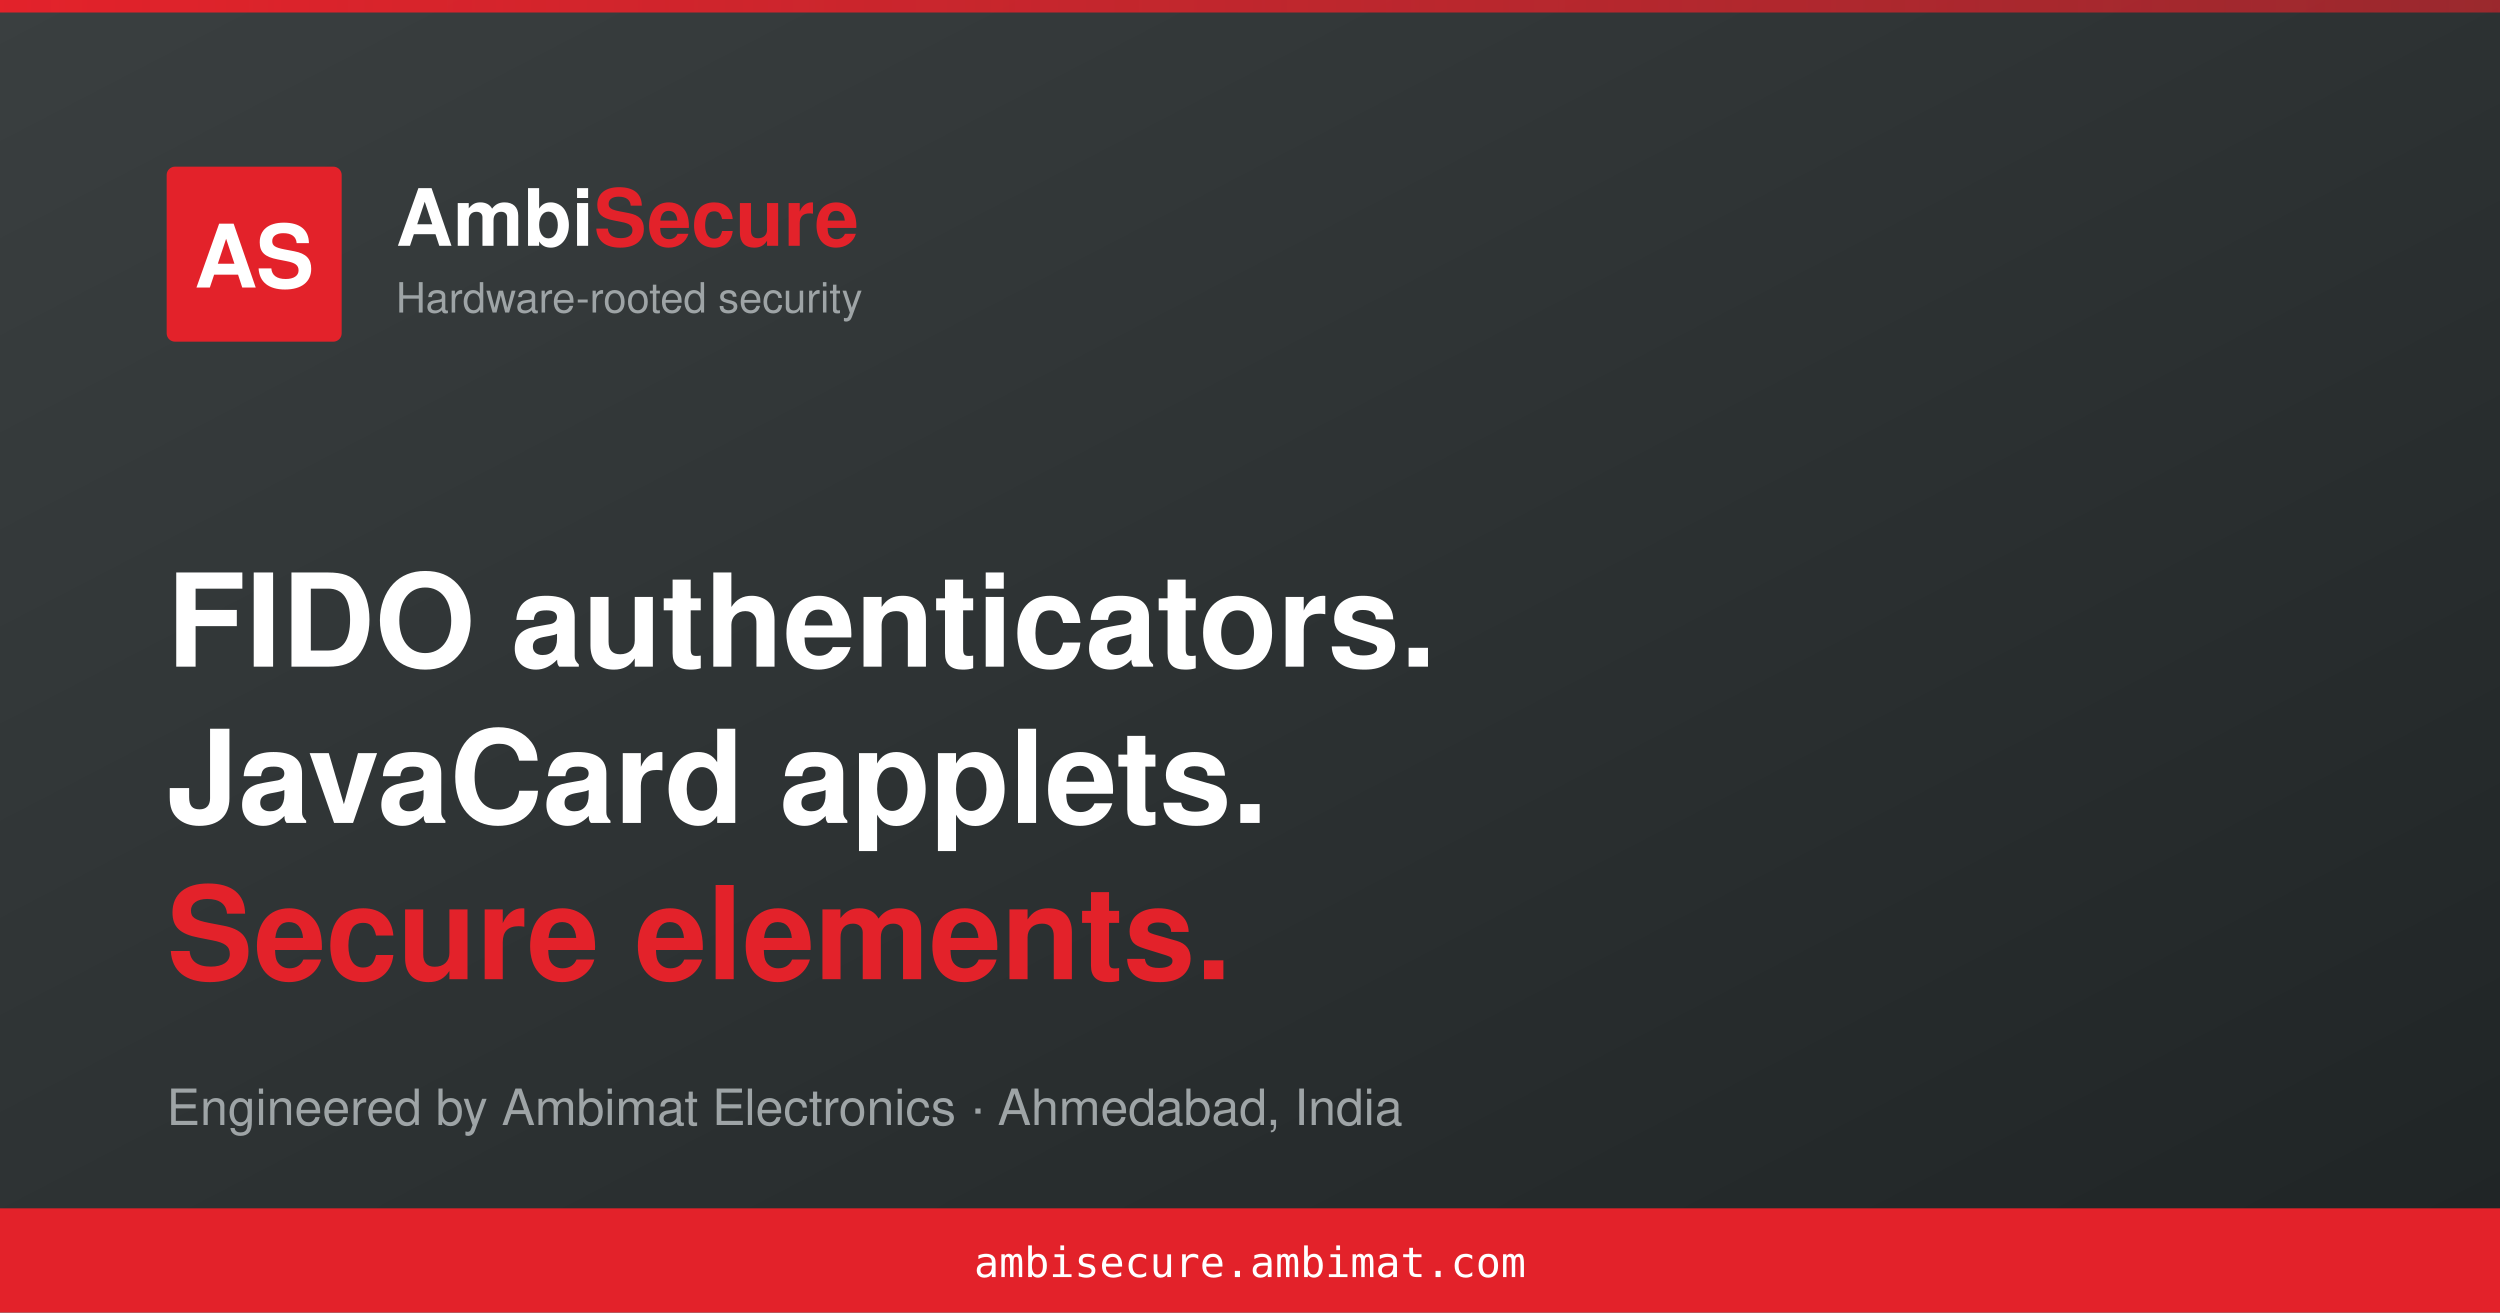
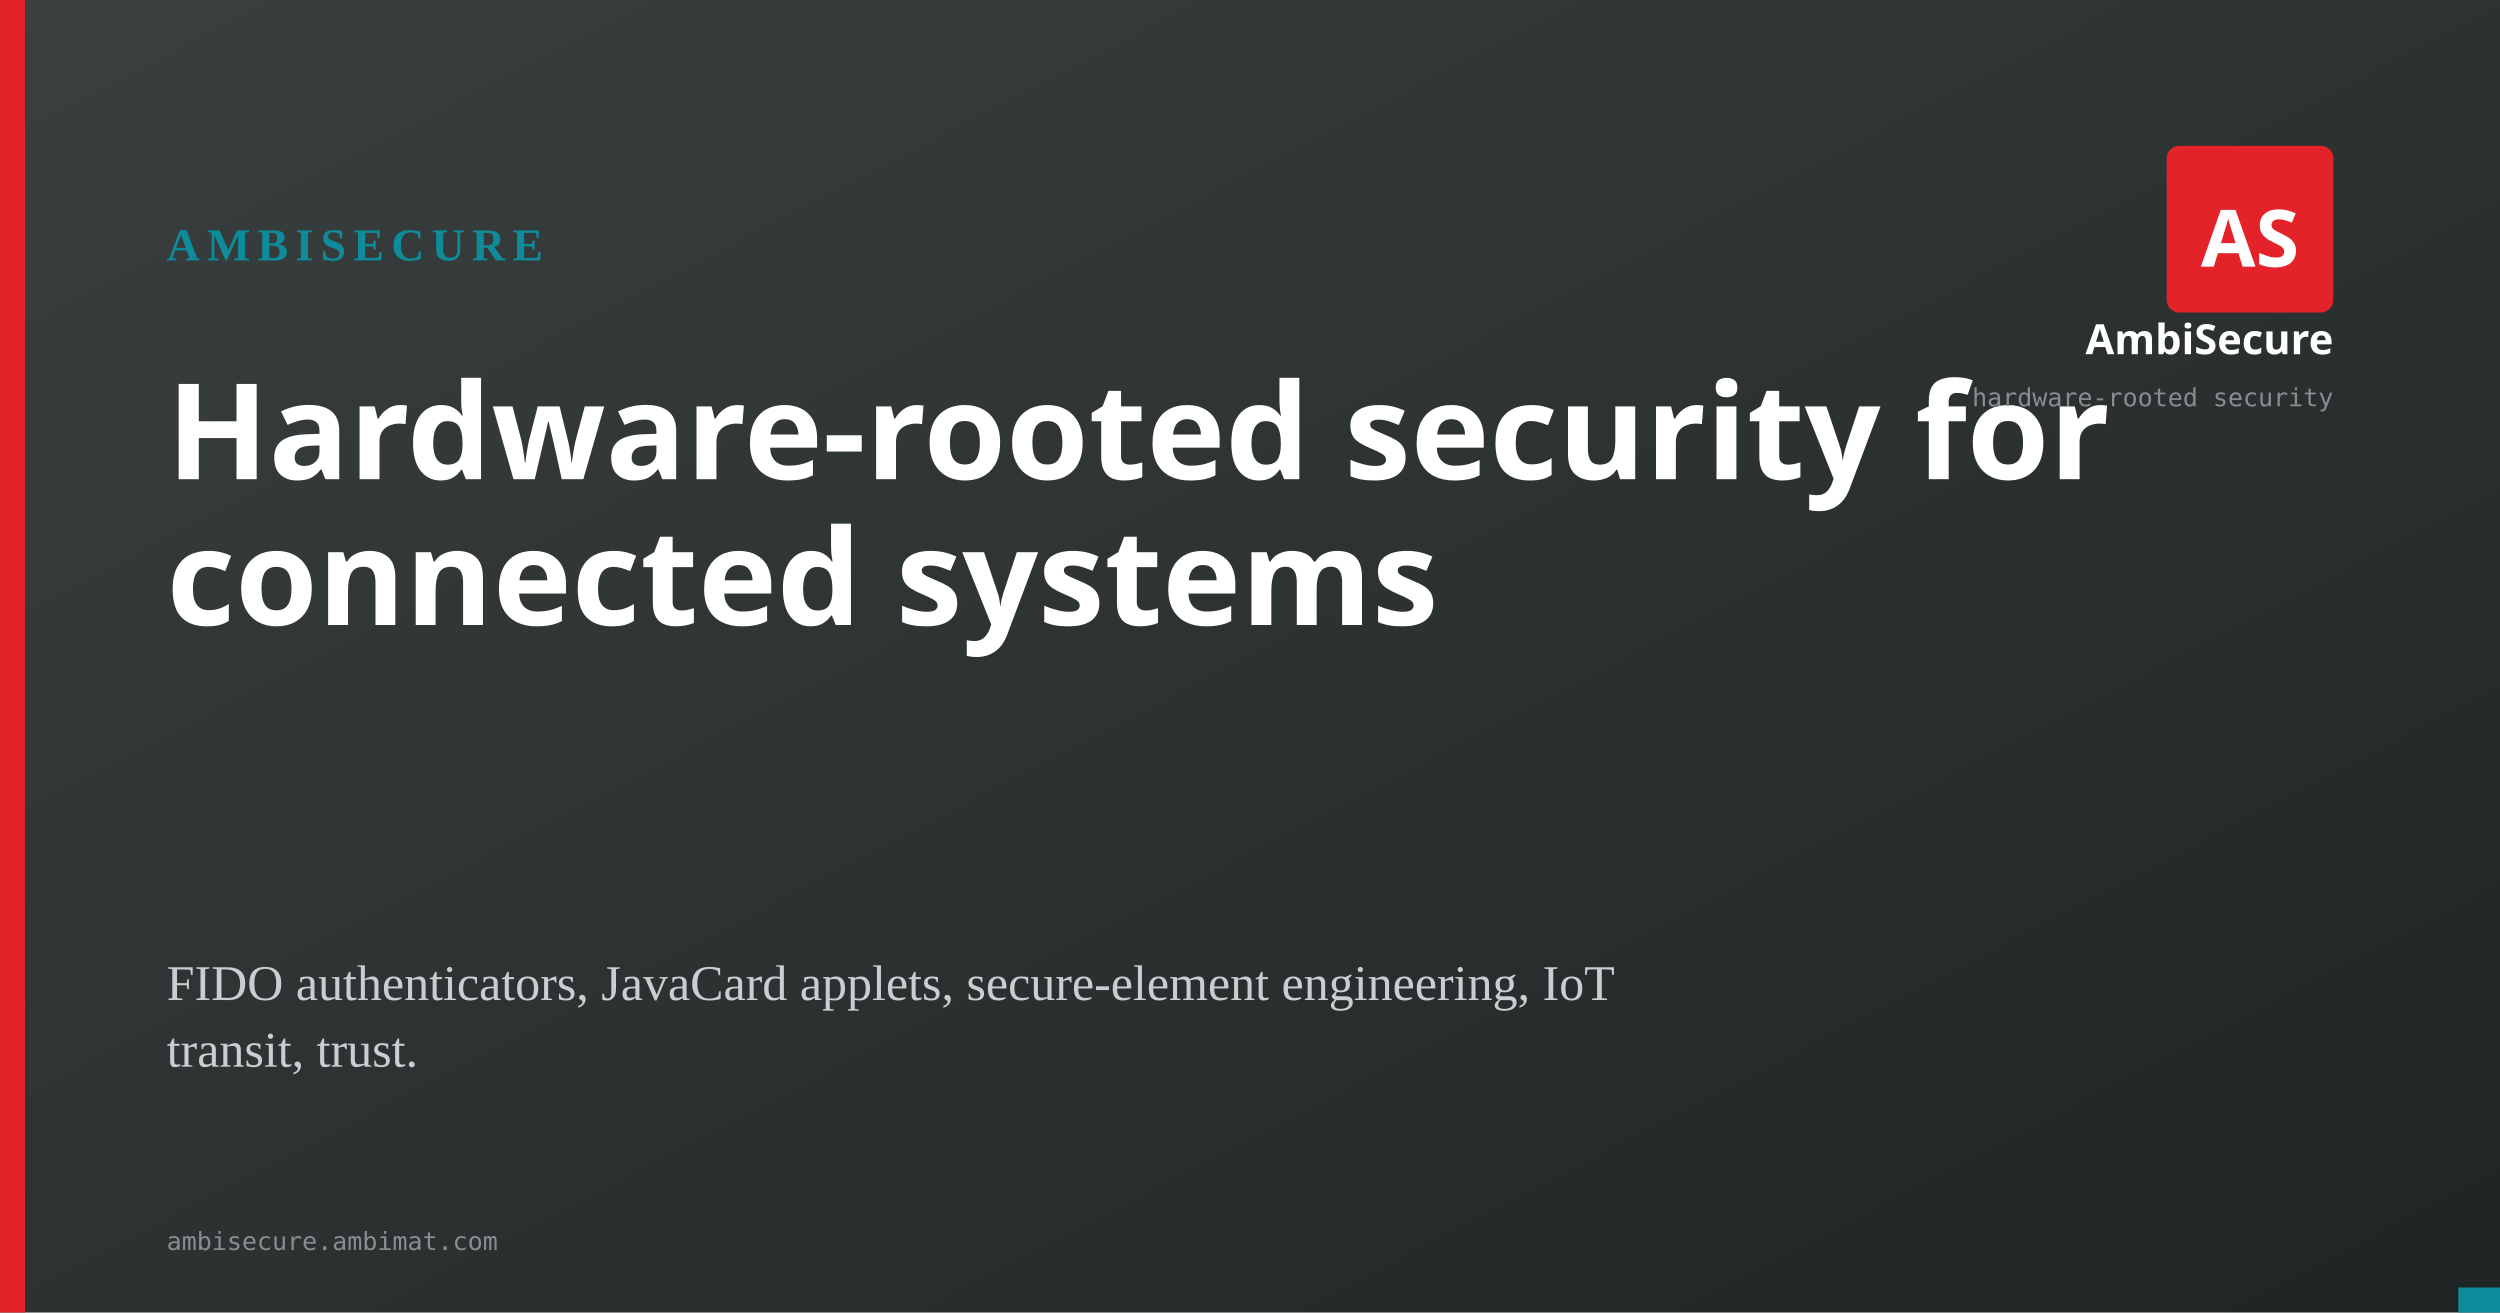
- <svg xmlns="http://www.w3.org/2000/svg" width="1200" height="630" viewBox="0 0 1200 630" role="img" aria-label="AmbiSecure — Hardware-rooted security">
+ <svg xmlns="http://www.w3.org/2000/svg" width="1200" height="630" viewBox="0 0 1200 630">
  <defs>
-     <linearGradient id="bg" x1="0" y1="0" x2="1" y2="1">
+     <linearGradient id="bg" x1="0%" y1="0%" x2="100%" y2="100%">
      <stop offset="0%" stop-color="#3A3F40" />
      <stop offset="100%" stop-color="#1F2425" />
    </linearGradient>
-     <linearGradient id="accent" x1="0" y1="0" x2="1" y2="0">
-       <stop offset="0%" stop-color="#E3222A" />
-       <stop offset="100%" stop-color="#E3222A" stop-opacity="0.6" />
-     </linearGradient>
  </defs>
  <rect width="1200" height="630" fill="url(#bg)" />
-   <rect x="0" y="0" width="1200" height="6" fill="url(#accent)" />
-   <rect x="80" y="80" width="84" height="84" fill="#E3222A" rx="4" />
-   <text x="122" y="138" fill="white" font-family="Montserrat, Helvetica, Arial, sans-serif" font-size="42" font-weight="700" text-anchor="middle">AS</text>
-   <text x="190" y="118" fill="white" font-family="Montserrat, Helvetica, Arial, sans-serif" font-size="38" font-weight="700">Ambi<tspan fill="#E3222A">Secure</tspan>
-   </text>
-   <text x="190" y="150" fill="#9EA4A6" font-family="'Source Sans 3', Helvetica, Arial, sans-serif" font-size="20" font-weight="500">Hardware-rooted security</text>
-   <text x="80" y="320" fill="white" font-family="Montserrat, Helvetica, Arial, sans-serif" font-size="62" font-weight="700">FIDO authenticators.</text>
-   <text x="80" y="395" fill="white" font-family="Montserrat, Helvetica, Arial, sans-serif" font-size="62" font-weight="700">JavaCard applets.</text>
-   <text x="80" y="470" fill="#E3222A" font-family="Montserrat, Helvetica, Arial, sans-serif" font-size="62" font-weight="700">Secure elements.</text>
-   <text x="80" y="540" fill="#9EA4A6" font-family="'Source Sans 3', Helvetica, Arial, sans-serif" font-size="24" font-weight="400">Engineered by Ambimat Electronics · Ahmedabad, India</text>
-   <rect x="0" y="580" width="1200" height="50" fill="#E3222A" />
-   <text x="600" y="613" fill="white" font-family="'JetBrains Mono', Menlo, monospace" font-size="20" font-weight="500" text-anchor="middle">ambisecure.ambimat.com</text>
+   <rect x="0" y="0" width="12" height="630" fill="#E3222A" />
+   <rect x="1180" y="618" width="20" height="12" fill="#0E8C9C" />
+   <text x="80" y="125" fill="#0E8C9C" font-family="Source Sans 3, Helvetica, Arial, sans-serif" font-size="22" font-weight="600" letter-spacing="3.5">AMBISECURE</text>
+   <text x="80" y="230" fill="#FFFFFF" font-family="Montserrat, sans-serif" font-size="64" font-weight="700">Hardware-rooted security for</text>
+   <text x="80" y="300" fill="#FFFFFF" font-family="Montserrat, sans-serif" font-size="64" font-weight="700">connected systems</text>
+   <text x="80" y="480" fill="#C9CFD0" font-family="Source Sans 3, Helvetica, sans-serif" font-size="24" font-weight="400">FIDO authenticators, JavaCard applets, secure-element engineering, IoT</text>
+   <text x="80" y="512" fill="#C9CFD0" font-family="Source Sans 3, Helvetica, sans-serif" font-size="24" font-weight="400">transit, trust.</text>
+   <g transform="translate(1040, 70)">
+     <rect x="0" y="0" width="80" height="80" fill="#E3222A" rx="6" ry="6" />
+     <text x="40" y="58" fill="#FFFFFF" text-anchor="middle" font-family="Montserrat, sans-serif" font-size="38" font-weight="700">AS</text>
+   </g>
+   <text x="1120" y="170" fill="#FFFFFF" text-anchor="end" font-family="Montserrat, sans-serif" font-size="20" font-weight="600">AmbiSecure</text>
+   <text x="1120" y="195" fill="#888E90" text-anchor="end" font-family="JetBrains Mono, monospace" font-size="12">hardware-rooted security</text>
+   <text x="80" y="600" fill="#888E90" font-family="JetBrains Mono, monospace" font-size="12">ambisecure.ambimat.com</text>
</svg>
